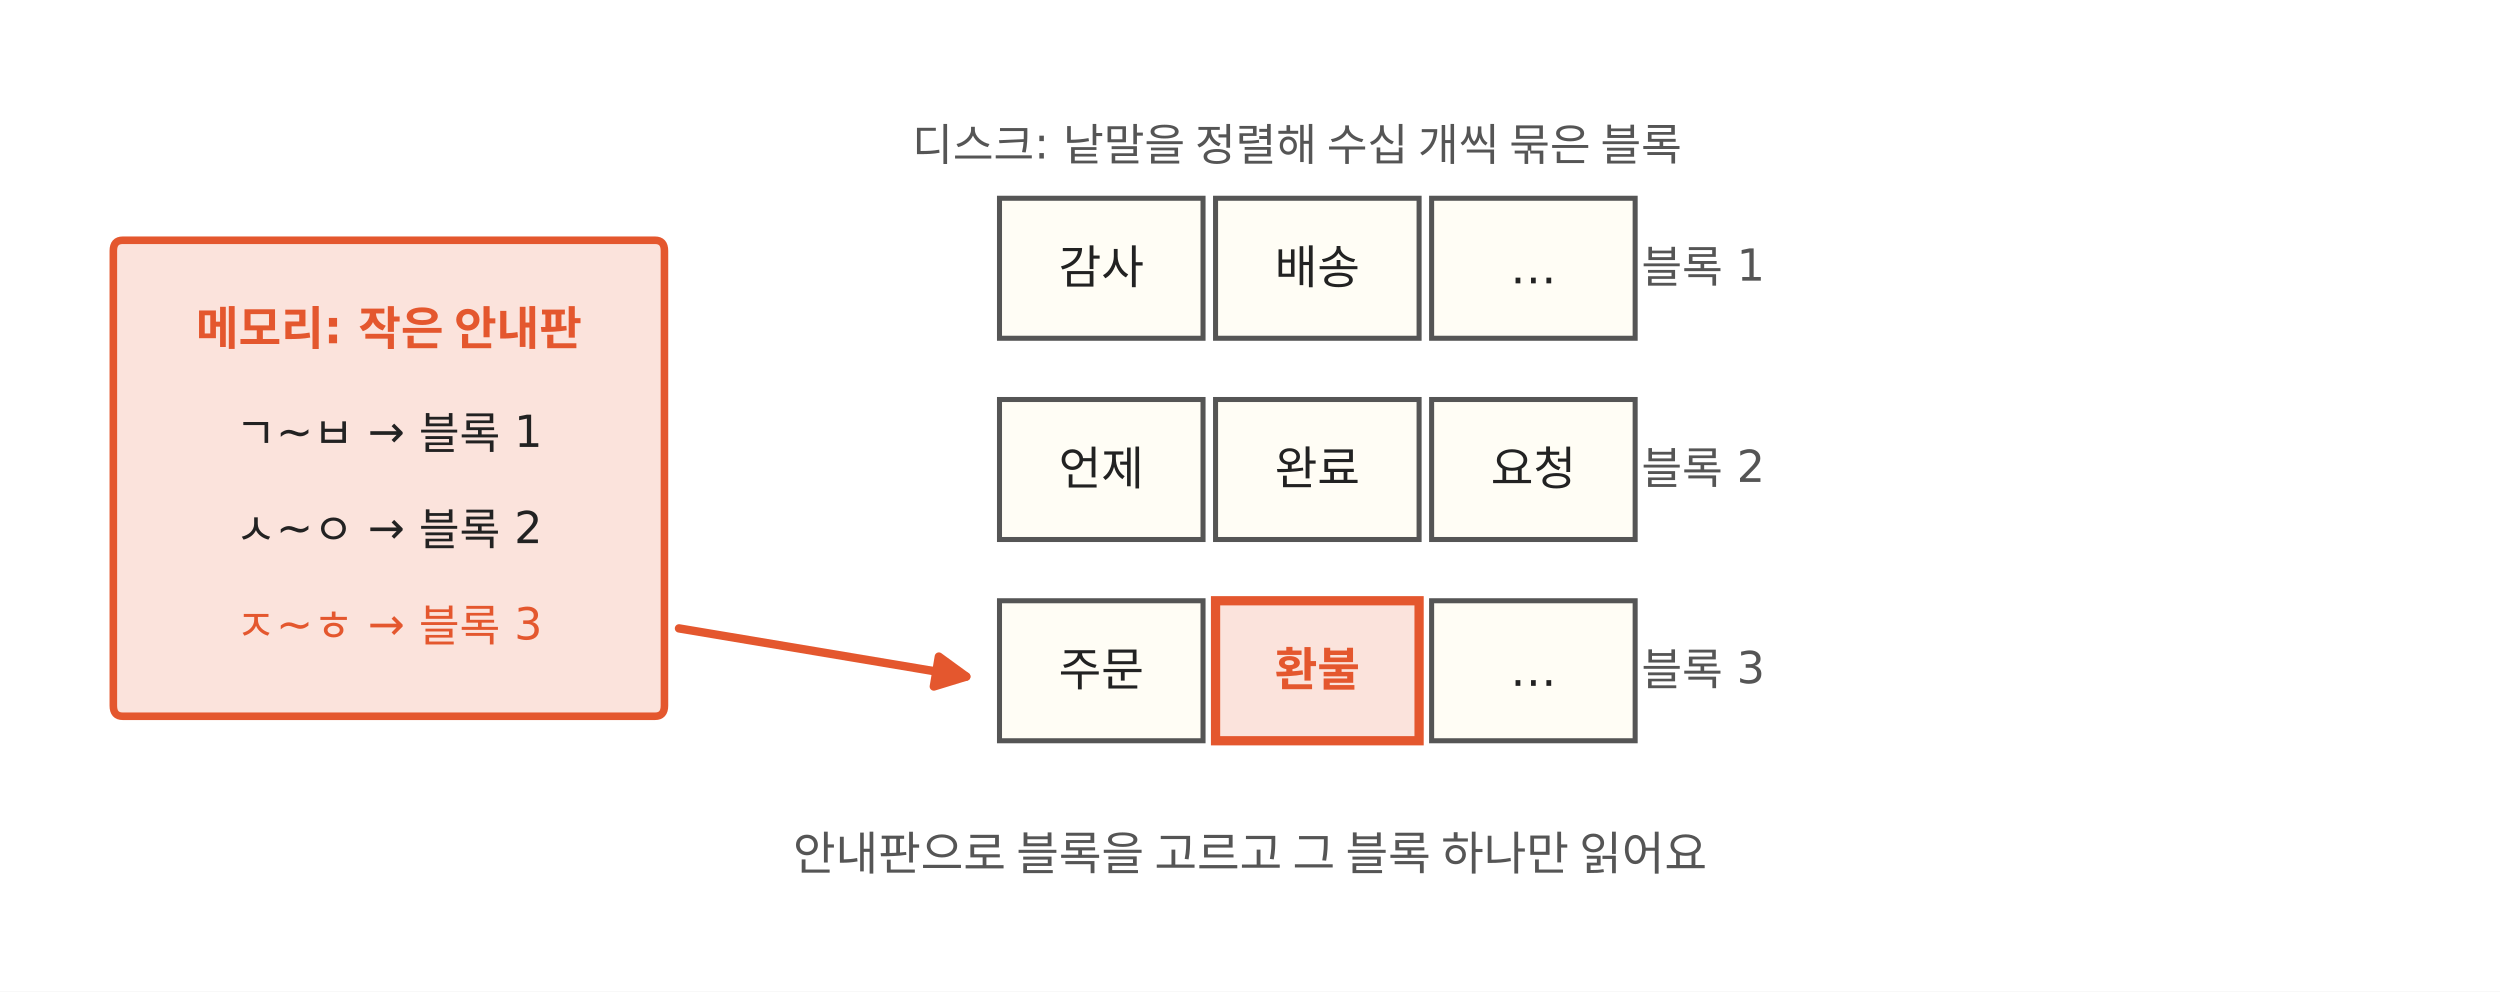
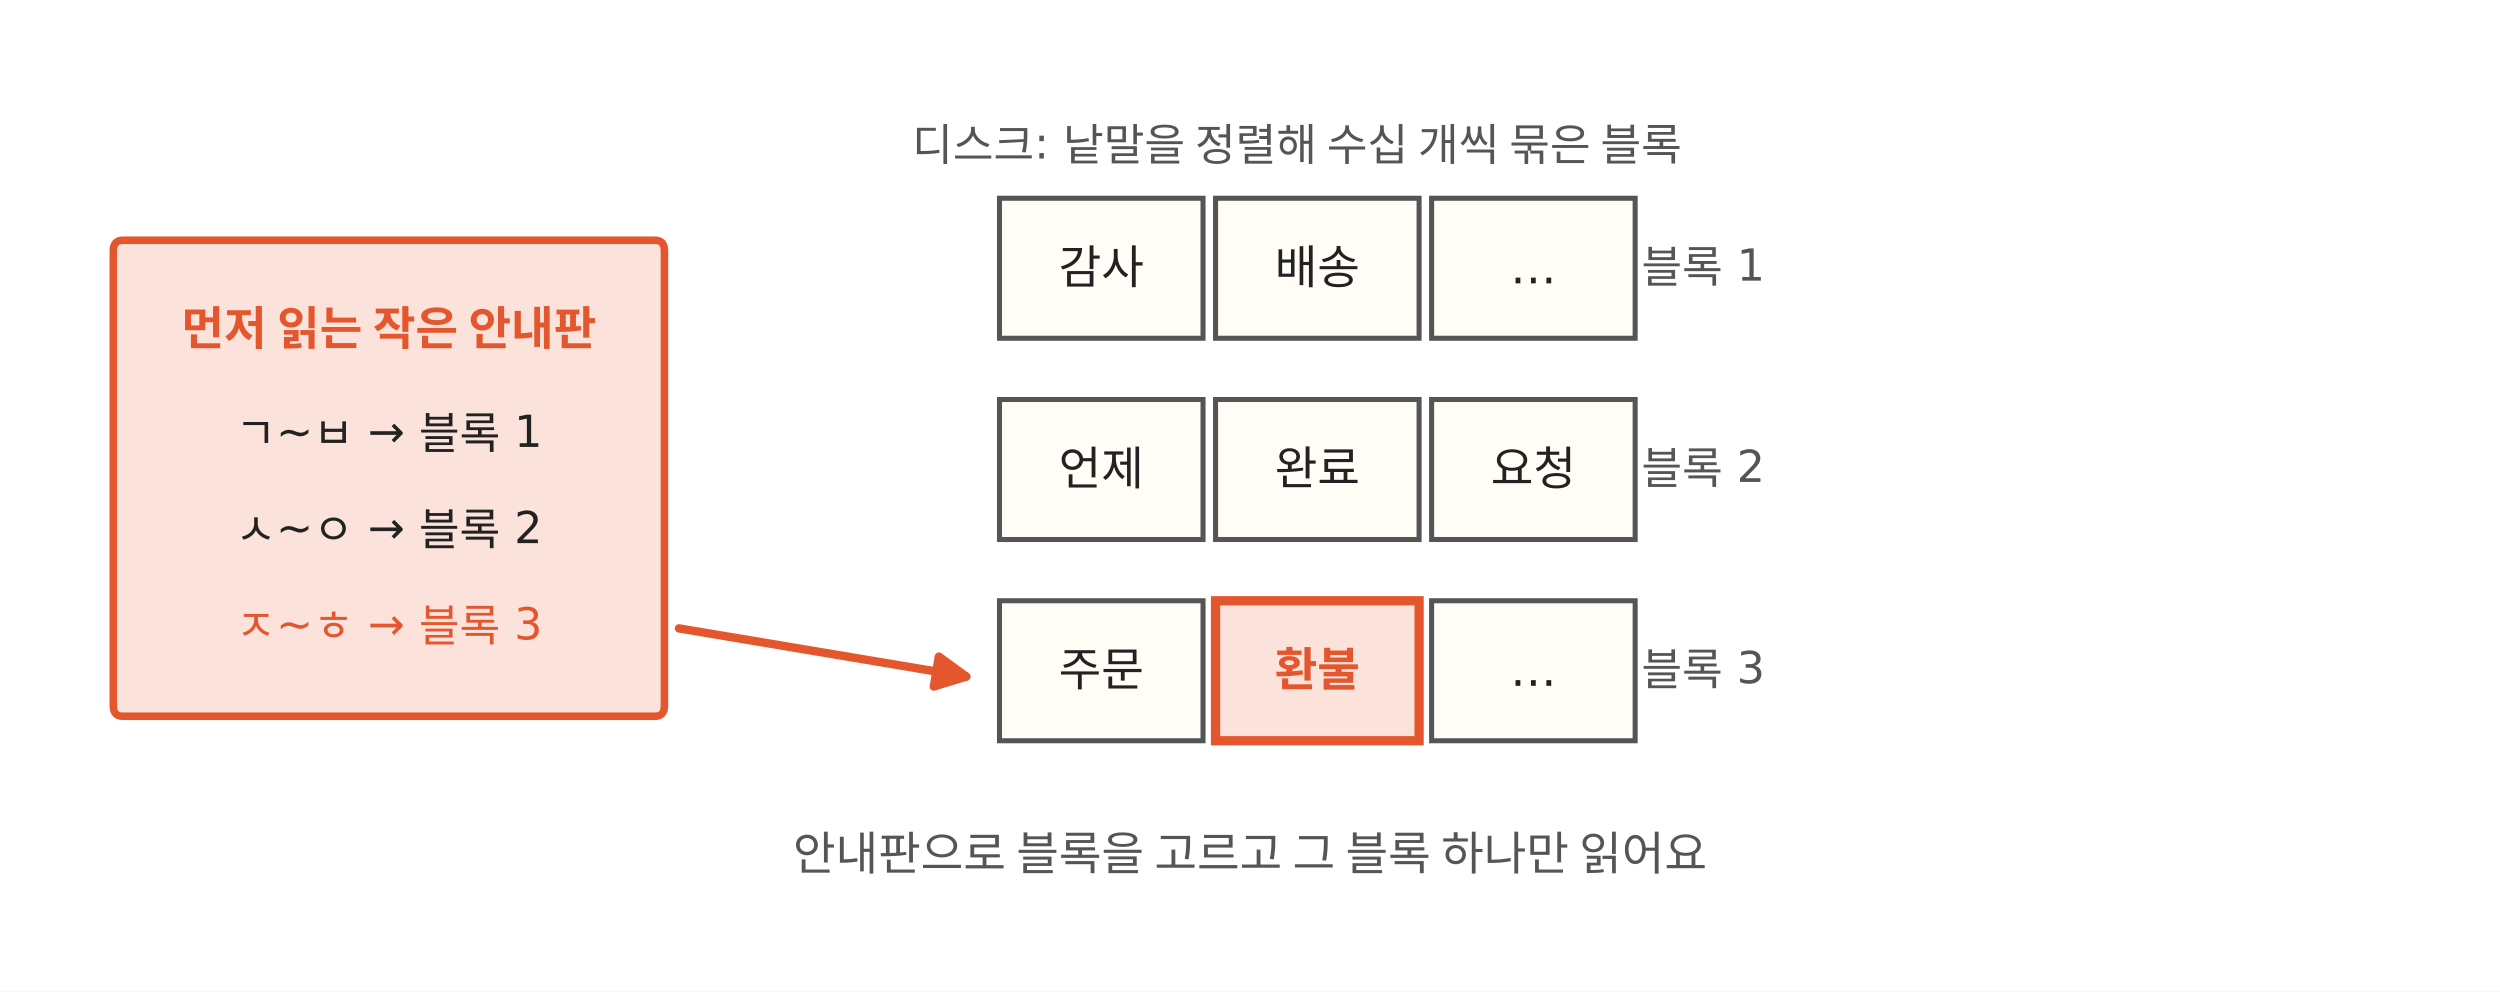
<svg xmlns="http://www.w3.org/2000/svg" width="594pt" height="235.584pt" viewBox="0 0 594 235.584" version="1.1">
  <defs>
    <style type="text/css">*{stroke-linejoin: round; stroke-linecap: butt}</style>
  </defs>
  <g id="figure_1">
    <g id="patch_1">
      <path d="M 0 235.584  L 594 235.584  L 594 0  L 0 0  z " style="fill: #ffffff" />
    </g>
    <g id="axes_1">
      <g id="patch_2">
-         <path d="M 29.16 170.183  L 155.64 170.183  Q 157.872 170.183 157.872 167.688  L 157.872 59.58  Q 157.872 57.085 155.64 57.085  L 29.16 57.085  Q 26.928 57.085 26.928 59.58  L 26.928 167.688  Q 26.928 170.183 29.16 170.183  z " clip-path="url(#p0b9a96ab46)" style="fill: #fbe3dc; stroke: #e4572e; stroke-width: 1.8; stroke-linejoin: miter" />
+         <path d="M 29.16 170.183  L 155.64 170.183  Q 157.872 170.183 157.872 167.688  L 157.872 59.58  Q 157.872 57.085 155.64 57.085  L 29.16 57.085  Q 26.928 57.085 26.928 59.58  L 26.928 167.688  Q 26.928 170.183 29.16 170.183  z " clip-path="url(#p57d37f8374)" style="fill: #fbe3dc; stroke: #e4572e; stroke-width: 1.8; stroke-linejoin: miter" />
      </g>
      <g id="patch_3">
-         <path d="M 237.48 80.37  L 285.84 80.37  L 285.84 47.106  L 237.48 47.106  z " clip-path="url(#p0b9a96ab46)" style="fill: #fffdf5; stroke: #555555; stroke-width: 1.2; stroke-linejoin: miter" />
+         <path d="M 237.48 80.37  L 285.84 80.37  L 285.84 47.106  L 237.48 47.106  z " clip-path="url(#p57d37f8374)" style="fill: #fffdf5; stroke: #555555; stroke-width: 1.2; stroke-linejoin: miter" />
      </g>
      <g id="patch_4">
-         <path d="M 288.816 80.37  L 337.176 80.37  L 337.176 47.106  L 288.816 47.106  z " clip-path="url(#p0b9a96ab46)" style="fill: #fffdf5; stroke: #555555; stroke-width: 1.2; stroke-linejoin: miter" />
+         <path d="M 288.816 80.37  L 337.176 80.37  L 337.176 47.106  L 288.816 47.106  z " clip-path="url(#p57d37f8374)" style="fill: #fffdf5; stroke: #555555; stroke-width: 1.2; stroke-linejoin: miter" />
      </g>
      <g id="patch_5">
-         <path d="M 340.152 80.37  L 388.512 80.37  L 388.512 47.106  L 340.152 47.106  z " clip-path="url(#p0b9a96ab46)" style="fill: #fffdf5; stroke: #555555; stroke-width: 1.2; stroke-linejoin: miter" />
+         <path d="M 340.152 80.37  L 388.512 80.37  L 388.512 47.106  L 340.152 47.106  z " clip-path="url(#p57d37f8374)" style="fill: #fffdf5; stroke: #555555; stroke-width: 1.2; stroke-linejoin: miter" />
      </g>
      <g id="patch_6">
-         <path d="M 237.48 128.187  L 285.84 128.187  L 285.84 94.923  L 237.48 94.923  z " clip-path="url(#p0b9a96ab46)" style="fill: #fffdf5; stroke: #555555; stroke-width: 1.2; stroke-linejoin: miter" />
+         <path d="M 237.48 128.187  L 285.84 128.187  L 285.84 94.923  L 237.48 94.923  z " clip-path="url(#p57d37f8374)" style="fill: #fffdf5; stroke: #555555; stroke-width: 1.2; stroke-linejoin: miter" />
      </g>
      <g id="patch_7">
-         <path d="M 288.816 128.187  L 337.176 128.187  L 337.176 94.923  L 288.816 94.923  z " clip-path="url(#p0b9a96ab46)" style="fill: #fffdf5; stroke: #555555; stroke-width: 1.2; stroke-linejoin: miter" />
+         <path d="M 288.816 128.187  L 337.176 128.187  L 337.176 94.923  L 288.816 94.923  z " clip-path="url(#p57d37f8374)" style="fill: #fffdf5; stroke: #555555; stroke-width: 1.2; stroke-linejoin: miter" />
      </g>
      <g id="patch_8">
-         <path d="M 340.152 128.187  L 388.512 128.187  L 388.512 94.923  L 340.152 94.923  z " clip-path="url(#p0b9a96ab46)" style="fill: #fffdf5; stroke: #555555; stroke-width: 1.2; stroke-linejoin: miter" />
+         <path d="M 340.152 128.187  L 388.512 128.187  L 388.512 94.923  L 340.152 94.923  z " clip-path="url(#p57d37f8374)" style="fill: #fffdf5; stroke: #555555; stroke-width: 1.2; stroke-linejoin: miter" />
      </g>
      <g id="patch_9">
-         <path d="M 237.48 176.004  L 285.84 176.004  L 285.84 142.74  L 237.48 142.74  z " clip-path="url(#p0b9a96ab46)" style="fill: #fffdf5; stroke: #555555; stroke-width: 1.2; stroke-linejoin: miter" />
+         <path d="M 237.48 176.004  L 285.84 176.004  L 285.84 142.74  L 237.48 142.74  z " clip-path="url(#p57d37f8374)" style="fill: #fffdf5; stroke: #555555; stroke-width: 1.2; stroke-linejoin: miter" />
      </g>
      <g id="patch_10">
-         <path d="M 288.816 176.004  L 337.176 176.004  L 337.176 142.74  L 288.816 142.74  z " clip-path="url(#p0b9a96ab46)" style="fill: #fbe3dc; stroke: #e4572e; stroke-width: 2.2; stroke-linejoin: miter" />
+         <path d="M 288.816 176.004  L 337.176 176.004  L 337.176 142.74  L 288.816 142.74  z " clip-path="url(#p57d37f8374)" style="fill: #fbe3dc; stroke: #e4572e; stroke-width: 2.2; stroke-linejoin: miter" />
      </g>
      <g id="patch_11">
-         <path d="M 340.152 176.004  L 388.512 176.004  L 388.512 142.74  L 340.152 142.74  z " clip-path="url(#p0b9a96ab46)" style="fill: #fffdf5; stroke: #555555; stroke-width: 1.2; stroke-linejoin: miter" />
+         <path d="M 340.152 176.004  L 388.512 176.004  L 388.512 142.74  L 340.152 142.74  z " clip-path="url(#p57d37f8374)" style="fill: #fffdf5; stroke: #555555; stroke-width: 1.2; stroke-linejoin: miter" />
      </g>
      <g id="patch_12">
-         <path d="M 161.335 149.308  Q 196.56 155.214 229.579 160.75  " clip-path="url(#p0b9a96ab46)" style="fill: none; stroke: #e4572e; stroke-width: 2; stroke-linecap: round" />
-         <path d="M 223.073 156.009  L 229.579 160.75  L 221.883 163.11  z " clip-path="url(#p0b9a96ab46)" style="fill: #e4572e; stroke: #e4572e; stroke-width: 2; stroke-linecap: round" />
+         <path d="M 161.335 149.308  Q 196.56 155.214 229.579 160.75  " clip-path="url(#p57d37f8374)" style="fill: none; stroke: #e4572e; stroke-width: 2; stroke-linecap: round" />
+         <path d="M 223.073 156.009  L 229.579 160.75  L 221.883 163.11  z " clip-path="url(#p57d37f8374)" style="fill: #e4572e; stroke: #e4572e; stroke-width: 2; stroke-linecap: round" />
      </g>
      <g id="text_1">
-         <text style="fill: #e4572e; font: 700 11px 'Apple SD Gothic Neo', 'Noto Sans KR', 'Malgun Gothic', 'DejaVu Sans', 'Bitstream Vera Sans', 'Computer Modern Sans Serif', 'Lucida Grande', 'Verdana', 'Geneva', 'Lucid', 'Arial', 'Helvetica', 'Avant Garde', sans-serif; text-anchor: middle" x="92.4" y="81.938" transform="rotate(-0 92.4 81.93819)">메모리: 작은 안내판</text>
+         <text style="fill: #e4572e; font: 700 11px 'Apple SD Gothic Neo', 'Noto Sans KR', 'Malgun Gothic', 'DejaVu Sans', 'Bitstream Vera Sans', 'Computer Modern Sans Serif', 'Lucida Grande', 'Verdana', 'Geneva', 'Lucid', 'Arial', 'Helvetica', 'Avant Garde', sans-serif; text-anchor: middle" x="92.4" y="81.938" transform="rotate(-0 92.4 81.93819)">먼저 읽는 작은 안내판</text>
      </g>
      <g id="text_2">
        <text style="fill: #222222; font: 10.5px 'Apple SD Gothic Neo', 'Noto Sans KR', 'Malgun Gothic', 'DejaVu Sans', 'Bitstream Vera Sans', 'Computer Modern Sans Serif', 'Lucida Grande', 'Verdana', 'Geneva', 'Lucid', 'Arial', 'Helvetica', 'Avant Garde', sans-serif; text-anchor: middle" x="92.4" y="106.662" transform="rotate(-0 92.4 106.6622)">ㄱ~ㅂ → 블록 1</text>
      </g>
      <g id="text_3">
        <text style="fill: #222222; font: 10.5px 'Apple SD Gothic Neo', 'Noto Sans KR', 'Malgun Gothic', 'DejaVu Sans', 'Bitstream Vera Sans', 'Computer Modern Sans Serif', 'Lucida Grande', 'Verdana', 'Geneva', 'Lucid', 'Arial', 'Helvetica', 'Avant Garde', sans-serif; text-anchor: middle" x="92.4" y="129.531" transform="rotate(-0 92.4 129.5312)">ㅅ~ㅇ → 블록 2</text>
      </g>
      <g id="text_4">
        <text style="fill: #e4572e; font: 10.5px 'Apple SD Gothic Neo', 'Noto Sans KR', 'Malgun Gothic', 'DejaVu Sans', 'Bitstream Vera Sans', 'Computer Modern Sans Serif', 'Lucida Grande', 'Verdana', 'Geneva', 'Lucid', 'Arial', 'Helvetica', 'Avant Garde', sans-serif; text-anchor: middle" x="92.4" y="152.4" transform="rotate(-0 92.4 152.4002)">ㅈ~ㅎ → 블록 3</text>
      </g>
      <g id="text_5">
        <text style="fill: #555555; font: 10.5px 'Apple SD Gothic Neo', 'Noto Sans KR', 'Malgun Gothic', 'DejaVu Sans', 'Bitstream Vera Sans', 'Computer Modern Sans Serif', 'Lucida Grande', 'Verdana', 'Geneva', 'Lucid', 'Arial', 'Helvetica', 'Avant Garde', sans-serif; text-anchor: start" x="390" y="67.161" transform="rotate(-0 390 67.16116)">블록 1</text>
      </g>
      <g id="text_6">
        <text style="fill: #222222; font: 11px 'Apple SD Gothic Neo', 'Noto Sans KR', 'Malgun Gothic', 'DejaVu Sans', 'Bitstream Vera Sans', 'Computer Modern Sans Serif', 'Lucida Grande', 'Verdana', 'Geneva', 'Lucid', 'Arial', 'Helvetica', 'Avant Garde', sans-serif; text-anchor: middle" x="261.66" y="67.38" transform="rotate(-0 261.66 67.38003)">감사</text>
      </g>
      <g id="text_7">
        <text style="fill: #222222; font: 11px 'Apple SD Gothic Neo', 'Noto Sans KR', 'Malgun Gothic', 'DejaVu Sans', 'Bitstream Vera Sans', 'Computer Modern Sans Serif', 'Lucida Grande', 'Verdana', 'Geneva', 'Lucid', 'Arial', 'Helvetica', 'Avant Garde', sans-serif; text-anchor: middle" x="312.996" y="67.391" transform="rotate(-0 312.996 67.3912)">배송</text>
      </g>
      <g id="text_8">
        <text style="fill: #222222; font: 11px 'Apple SD Gothic Neo', 'Noto Sans KR', 'Malgun Gothic', 'DejaVu Sans', 'Bitstream Vera Sans', 'Computer Modern Sans Serif', 'Lucida Grande', 'Verdana', 'Geneva', 'Lucid', 'Arial', 'Helvetica', 'Avant Garde', sans-serif; text-anchor: middle" x="364.332" y="67.324" transform="rotate(-0 364.332 67.32417)">…</text>
      </g>
      <g id="text_9">
        <text style="fill: #555555; font: 10.5px 'Apple SD Gothic Neo', 'Noto Sans KR', 'Malgun Gothic', 'DejaVu Sans', 'Bitstream Vera Sans', 'Computer Modern Sans Serif', 'Lucida Grande', 'Verdana', 'Geneva', 'Lucid', 'Arial', 'Helvetica', 'Avant Garde', sans-serif; text-anchor: start" x="390" y="114.978" transform="rotate(-0 390 114.9782)">블록 2</text>
      </g>
      <g id="text_10">
        <text style="fill: #222222; font: 11px 'Apple SD Gothic Neo', 'Noto Sans KR', 'Malgun Gothic', 'DejaVu Sans', 'Bitstream Vera Sans', 'Computer Modern Sans Serif', 'Lucida Grande', 'Verdana', 'Geneva', 'Lucid', 'Arial', 'Helvetica', 'Avant Garde', sans-serif; text-anchor: middle" x="261.66" y="115.197" transform="rotate(-0 261.66 115.197)">언제</text>
      </g>
      <g id="text_11">
        <text style="fill: #222222; font: 11px 'Apple SD Gothic Neo', 'Noto Sans KR', 'Malgun Gothic', 'DejaVu Sans', 'Bitstream Vera Sans', 'Computer Modern Sans Serif', 'Lucida Grande', 'Verdana', 'Geneva', 'Lucid', 'Arial', 'Helvetica', 'Avant Garde', sans-serif; text-anchor: middle" x="312.996" y="115.141" transform="rotate(-0 312.996 115.1412)">완료</text>
      </g>
      <g id="text_12">
        <text style="fill: #222222; font: 11px 'Apple SD Gothic Neo', 'Noto Sans KR', 'Malgun Gothic', 'DejaVu Sans', 'Bitstream Vera Sans', 'Computer Modern Sans Serif', 'Lucida Grande', 'Verdana', 'Geneva', 'Lucid', 'Arial', 'Helvetica', 'Avant Garde', sans-serif; text-anchor: middle" x="364.332" y="115.208" transform="rotate(-0 364.332 115.2082)">요청</text>
      </g>
      <g id="text_13">
        <text style="fill: #555555; font: 10.5px 'Apple SD Gothic Neo', 'Noto Sans KR', 'Malgun Gothic', 'DejaVu Sans', 'Bitstream Vera Sans', 'Computer Modern Sans Serif', 'Lucida Grande', 'Verdana', 'Geneva', 'Lucid', 'Arial', 'Helvetica', 'Avant Garde', sans-serif; text-anchor: start" x="390" y="162.795" transform="rotate(-0 390 162.7952)">블록 3</text>
      </g>
      <g id="text_14">
        <text style="fill: #222222; font: 11px 'Apple SD Gothic Neo', 'Noto Sans KR', 'Malgun Gothic', 'DejaVu Sans', 'Bitstream Vera Sans', 'Computer Modern Sans Serif', 'Lucida Grande', 'Verdana', 'Geneva', 'Lucid', 'Arial', 'Helvetica', 'Avant Garde', sans-serif; text-anchor: middle" x="261.66" y="162.958" transform="rotate(-0 261.66 162.9582)">주문</text>
      </g>
      <g id="text_15">
        <text style="fill: #e4572e; font: 700 11px 'Apple SD Gothic Neo', 'Noto Sans KR', 'Malgun Gothic', 'DejaVu Sans', 'Bitstream Vera Sans', 'Computer Modern Sans Serif', 'Lucida Grande', 'Verdana', 'Geneva', 'Lucid', 'Arial', 'Helvetica', 'Avant Garde', sans-serif; text-anchor: middle" x="312.996" y="162.958" transform="rotate(-0 312.996 162.9582)">환불</text>
      </g>
      <g id="text_16">
        <text style="fill: #222222; font: 11px 'Apple SD Gothic Neo', 'Noto Sans KR', 'Malgun Gothic', 'DejaVu Sans', 'Bitstream Vera Sans', 'Computer Modern Sans Serif', 'Lucida Grande', 'Verdana', 'Geneva', 'Lucid', 'Arial', 'Helvetica', 'Avant Garde', sans-serif; text-anchor: middle" x="364.332" y="162.958" transform="rotate(-0 364.332 162.9582)">…</text>
      </g>
      <g id="text_17">
        <text style="fill: #555555; font: 10.5px 'Apple SD Gothic Neo', 'Noto Sans KR', 'Malgun Gothic', 'DejaVu Sans', 'Bitstream Vera Sans', 'Computer Modern Sans Serif', 'Lucida Grande', 'Verdana', 'Geneva', 'Lucid', 'Arial', 'Helvetica', 'Avant Garde', sans-serif; text-anchor: middle" x="308.16" y="38.14" transform="rotate(-0 308.16 38.13966)">디스크: 낱말을 정렬해 수십 개씩 묶은 블록</text>
      </g>
      <g id="text_18">
        <text style="fill: #555555; font: 11px 'Apple SD Gothic Neo', 'Noto Sans KR', 'Malgun Gothic', 'DejaVu Sans', 'Bitstream Vera Sans', 'Computer Modern Sans Serif', 'Lucida Grande', 'Verdana', 'Geneva', 'Lucid', 'Arial', 'Helvetica', 'Avant Garde', sans-serif; text-anchor: middle" x="297" y="206.706" transform="rotate(-0 297 206.7057)">안내판으로 블록을 고르고 그 블록 하나만 읽어요</text>
      </g>
    </g>
  </g>
  <defs>
-     <clipPath id="p0b9a96ab46">
+     <clipPath id="p57d37f8374">
      <rect x="18" y="18" width="558" height="199.584" />
    </clipPath>
  </defs>
</svg>
